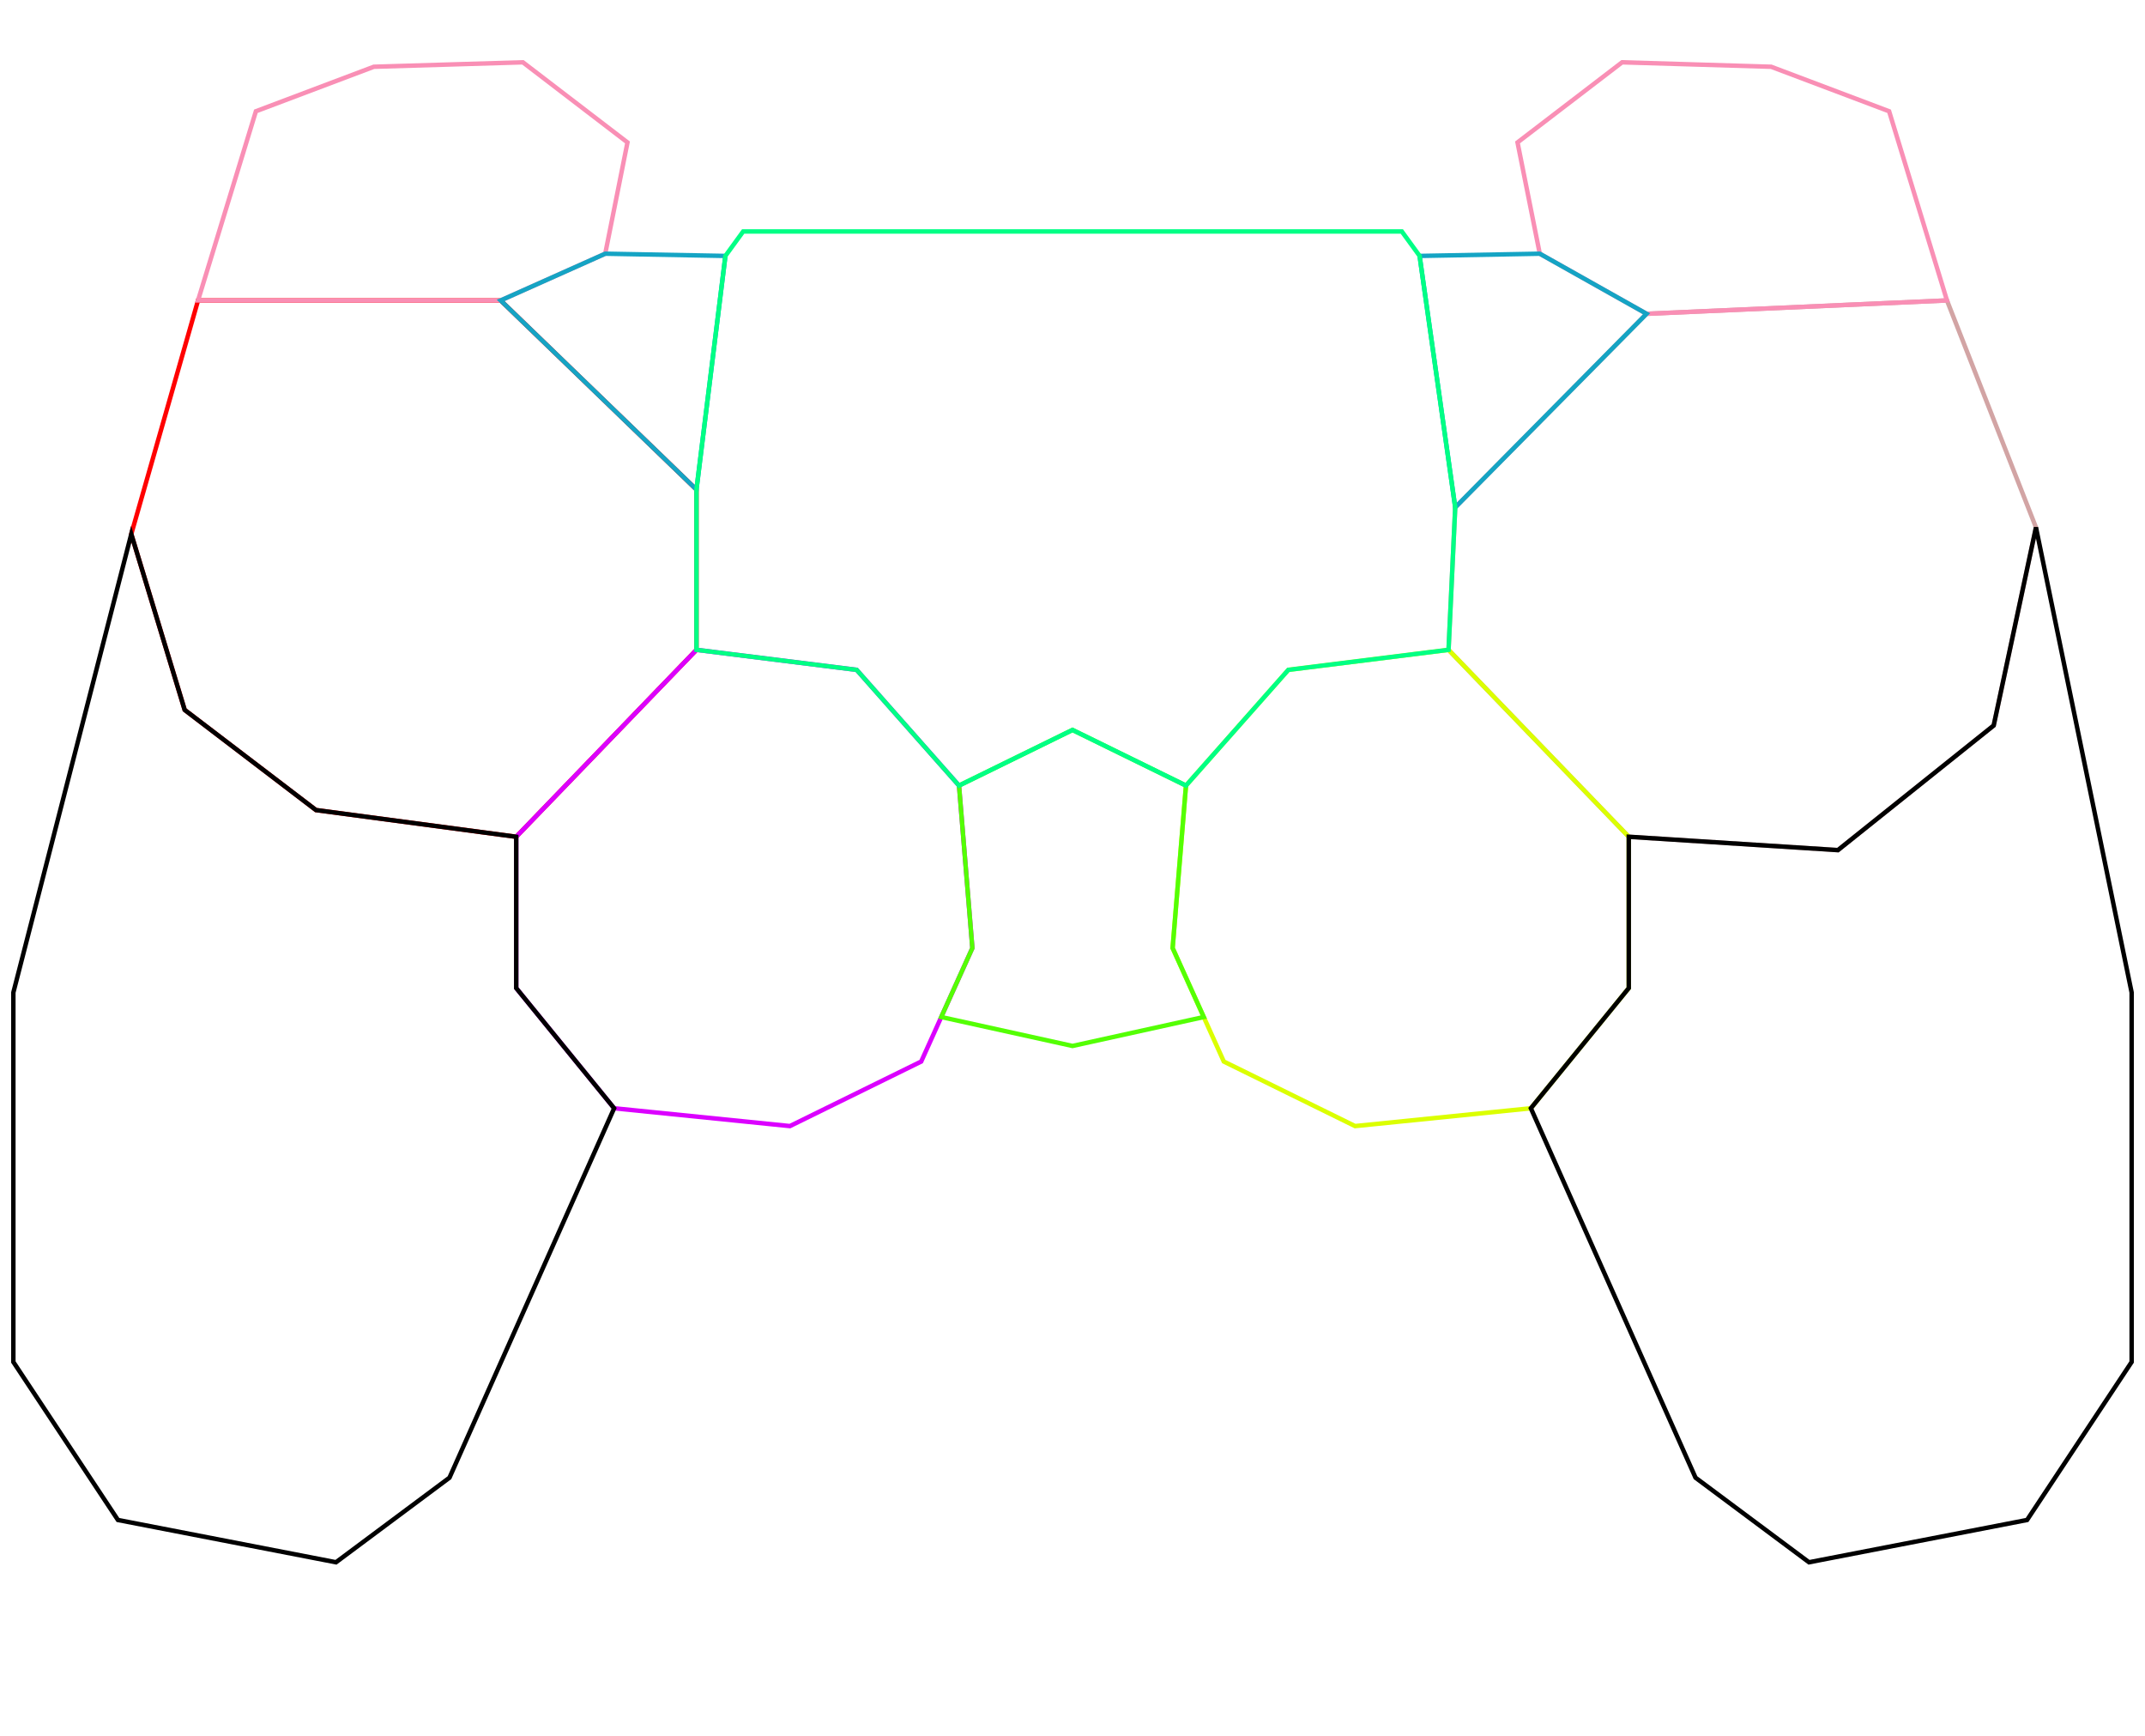
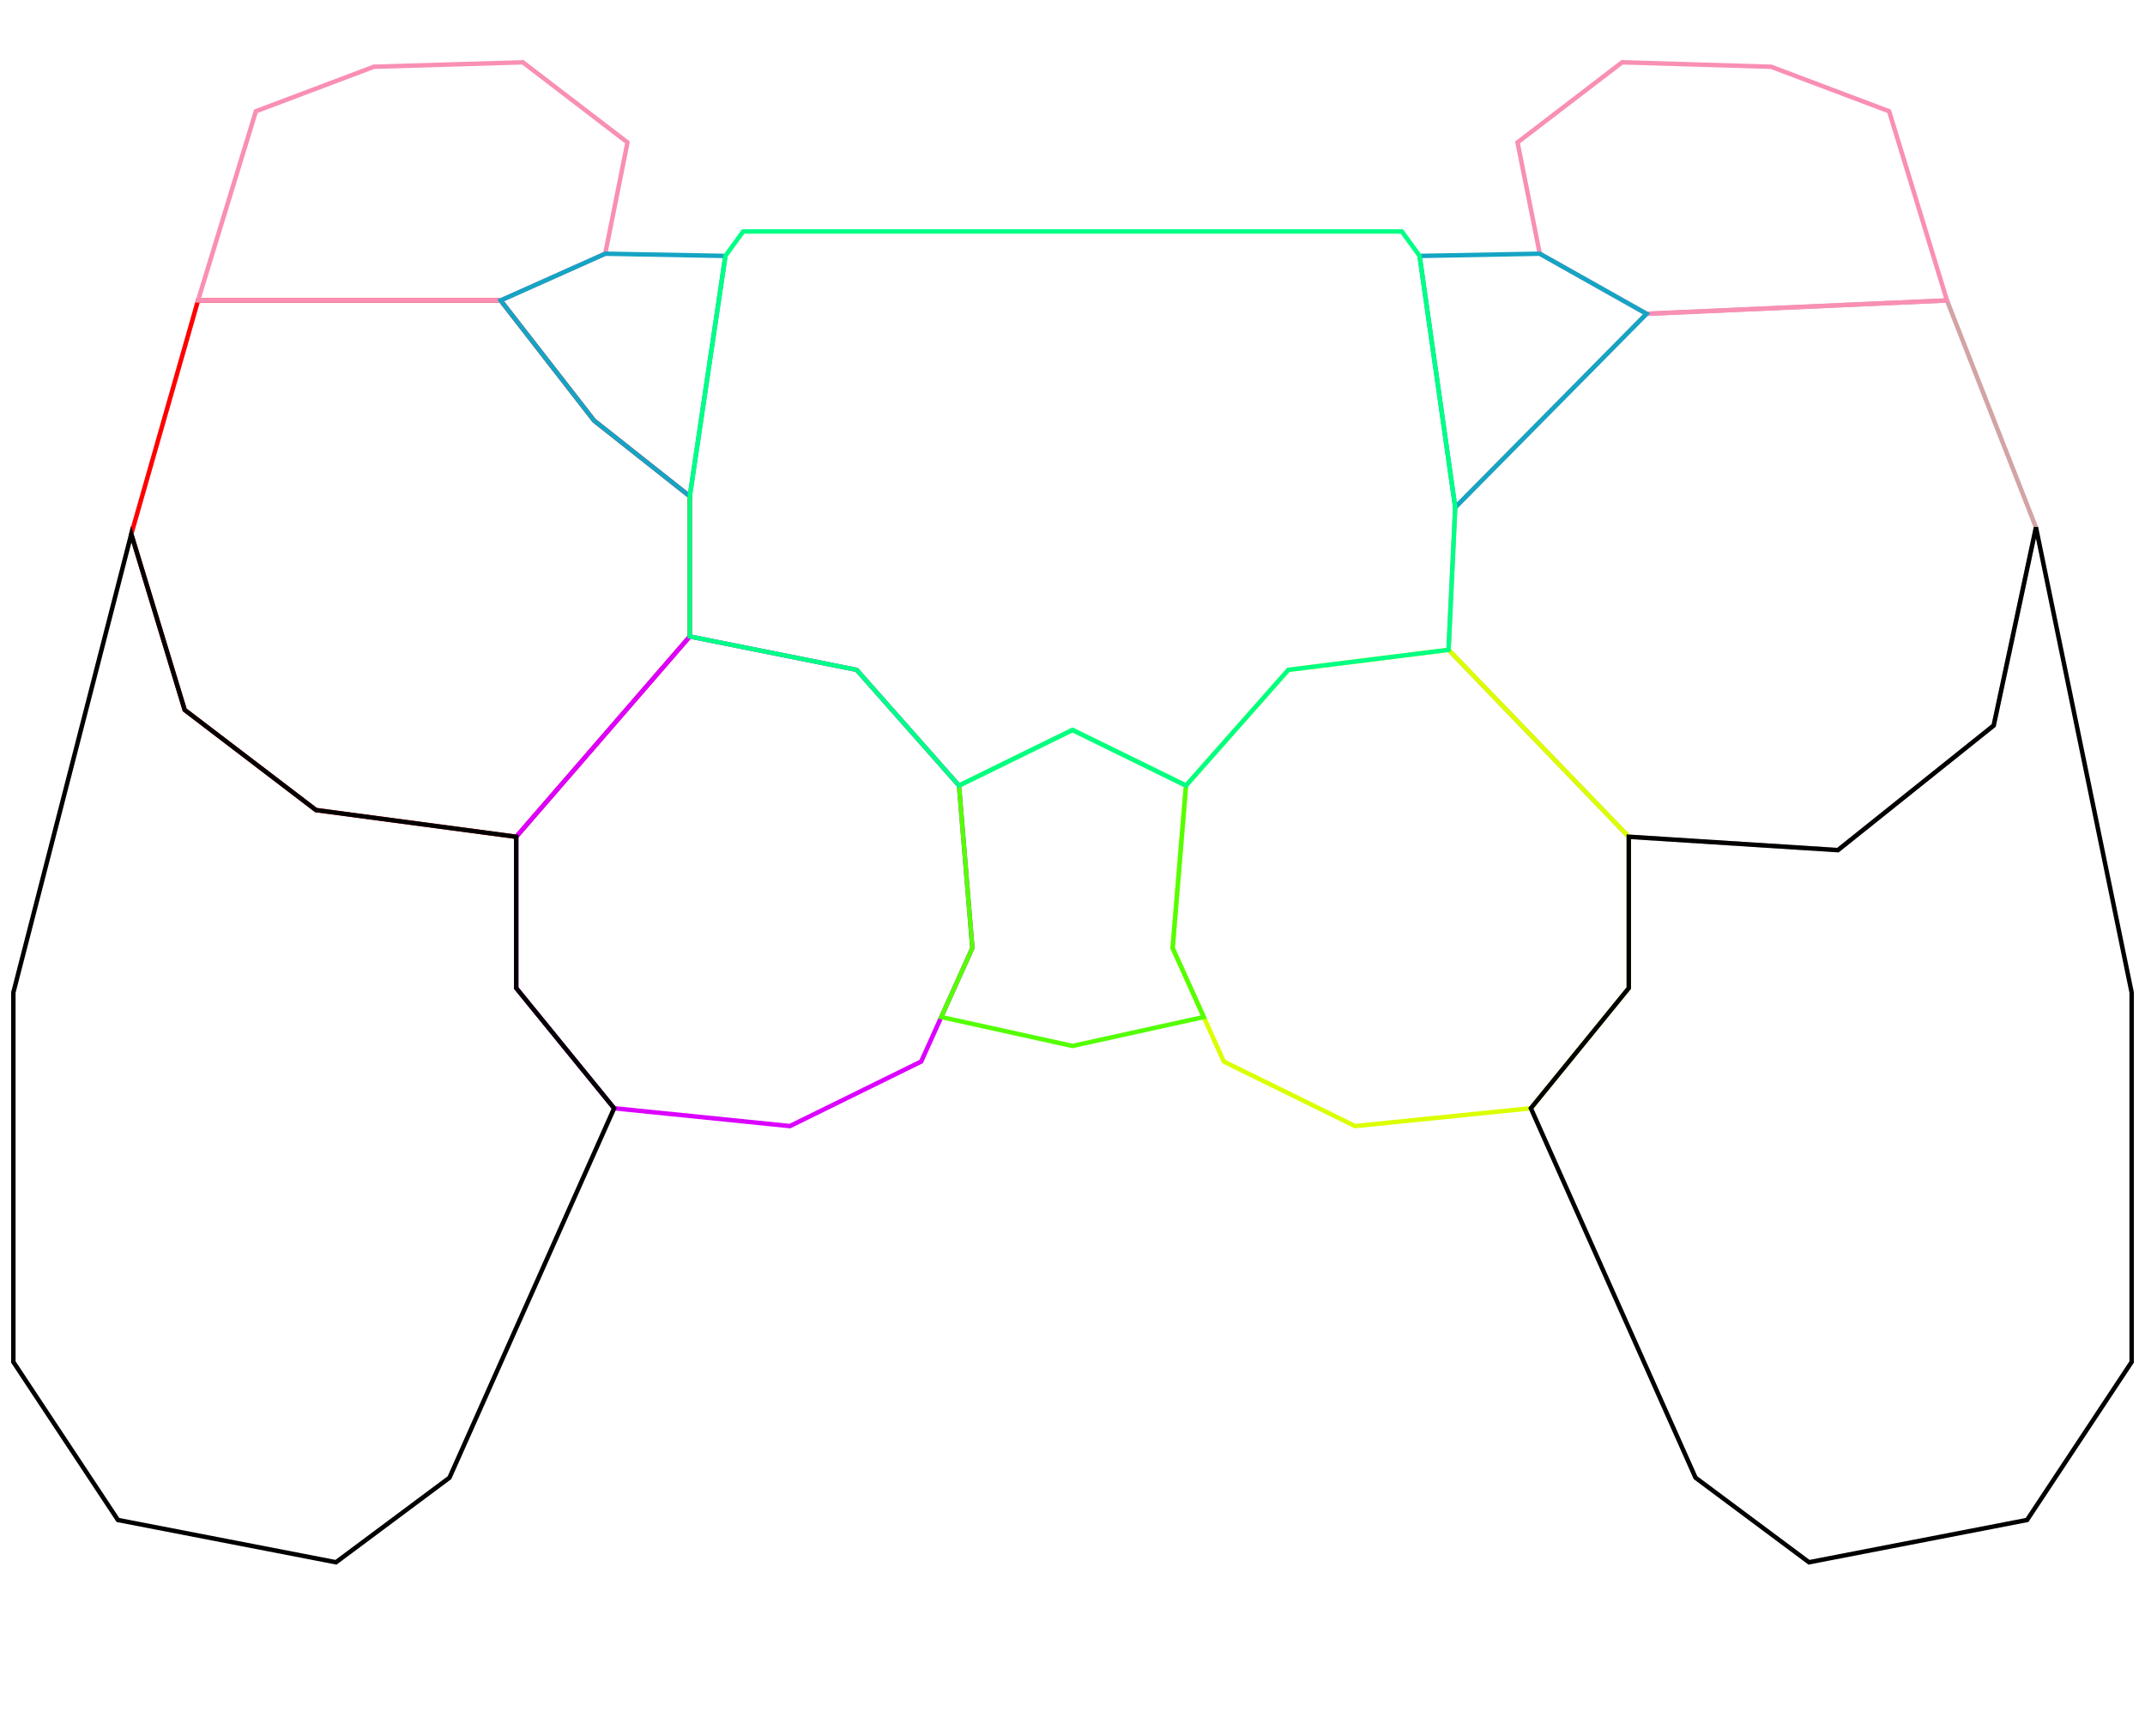
<svg xmlns="http://www.w3.org/2000/svg" width="482" height="390" viewBox="0 0 482 390" fill="none">
-   <path d="M156.5 146V110L112.5 67.5H44.5L29.5 120L41.5 159.5L71 182L116 188L156.5 146Z" stroke="#FF0000" />
+   <path d="M155 143V111.5L133.5 94.5L112.5 67.5H44.5L29.5 120L41.5 159.5L71 182L116 188L155 143Z" stroke="#FF0000" />
  <path d="M57.5 25L44.5 67.5H112.5L136 57L141 32L117.5 14L84 15L57.5 25Z" stroke="#F98FB5" />
  <path d="M325.5 146L327 114L370 70.5L437.5 67.5L457.5 118.5L448 163L413 191L366 188L325.5 146Z" stroke="#D2A4A4" />
  <path d="M424.5 25L437.5 67.5L370 70.5L346 57L341 32L364.5 14L398 15L424.5 25Z" stroke="#F98FB5" />
-   <path d="M192.5 150.5L156.5 146L116 188V222L138 249L177.5 253L207 238.5L218.5 213L215.5 176.5L192.5 150.5Z" stroke="#DB00FF" />
+   <path d="M192.5 150.5L155 143L116 188V222L138 249L177.5 253L207 238.5L218.5 213L215.5 176.5L192.5 150.5Z" stroke="#DB00FF" />
  <path d="M289.5 150.5L325.5 146L366 188V222L344 249L304.5 253L275 238.5L263.5 213L266.5 176.5L289.5 150.5Z" stroke="#DBFF00" />
-   <path d="M163 57.5L136 57L112.5 67.5L156.5 110L163 57.5Z" stroke="#15A4C4" />
+   <path d="M163 57.5L136 57L112.5 67.5L133.5 94.5L155 111.5L163 57.5Z" stroke="#15A4C4" />
  <path d="M319 57.5L346 57L370 70.5L327 114L319 57.5Z" stroke="#15A4C4" />
  <path d="M241 164L215.5 176.5L218.5 213L211.5 228.5L241 235L270.5 228.5L263.5 213L266.5 176.5L241 164Z" stroke="#54FF04" />
-   <path d="M167 52L163 57.5L156.5 110V146L192.5 150.5L215.5 176.5L241 164L266.5 176.5L289.5 150.5L325.5 146L327 114L319 57.5L315 52H167Z" stroke="#00FF85" />
+   <path d="M167 52L163 57.5L155 111.5V143L192.5 150.5L215.5 176.5L241 164L266.5 176.5L289.5 150.5L325.5 146L327 114L319 57.5L315 52H167Z" stroke="#00FF85" />
  <path d="M3 223L29.5 120L41.5 159.5L71 182L116 188V222L138 249L101 332L75.5 351L26.5 341.5L3 306V223Z" stroke="black" />
  <path d="M479 223L457.5 118.5L448 163L413 191L366 188V222L344 249L381 332L406.5 351L455.5 341.5L479 306V223Z" stroke="black" />
</svg>
